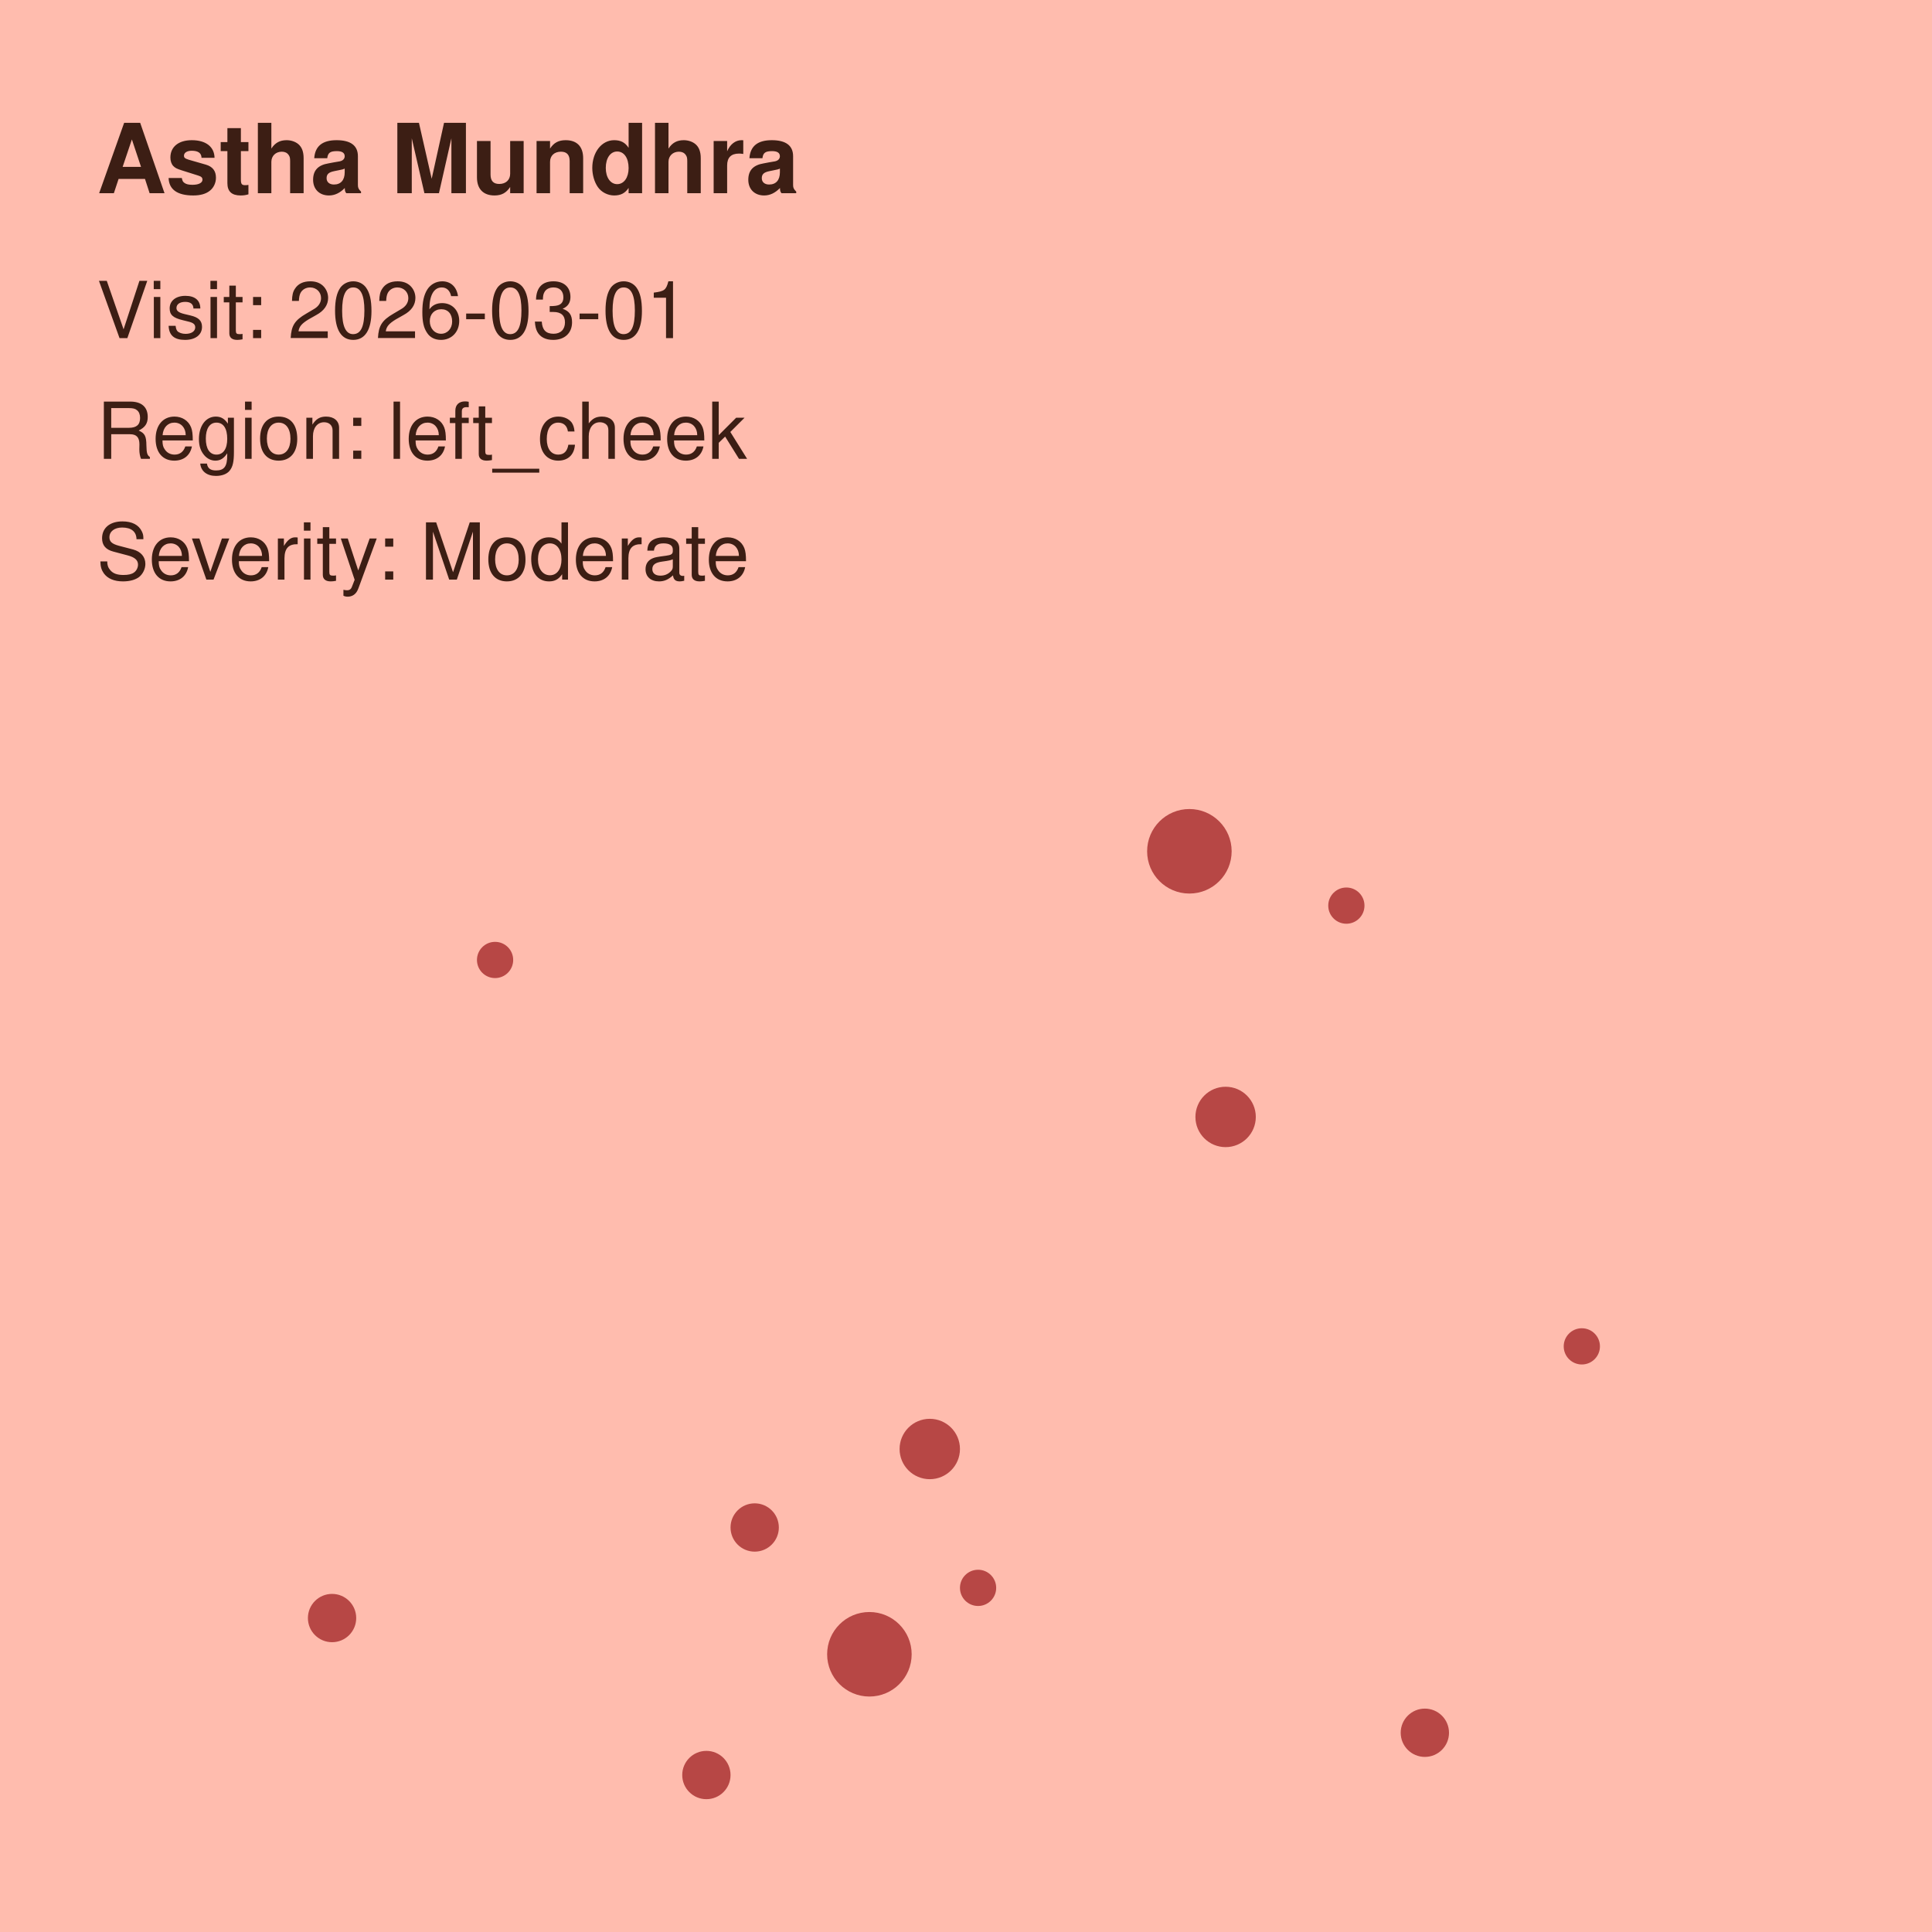
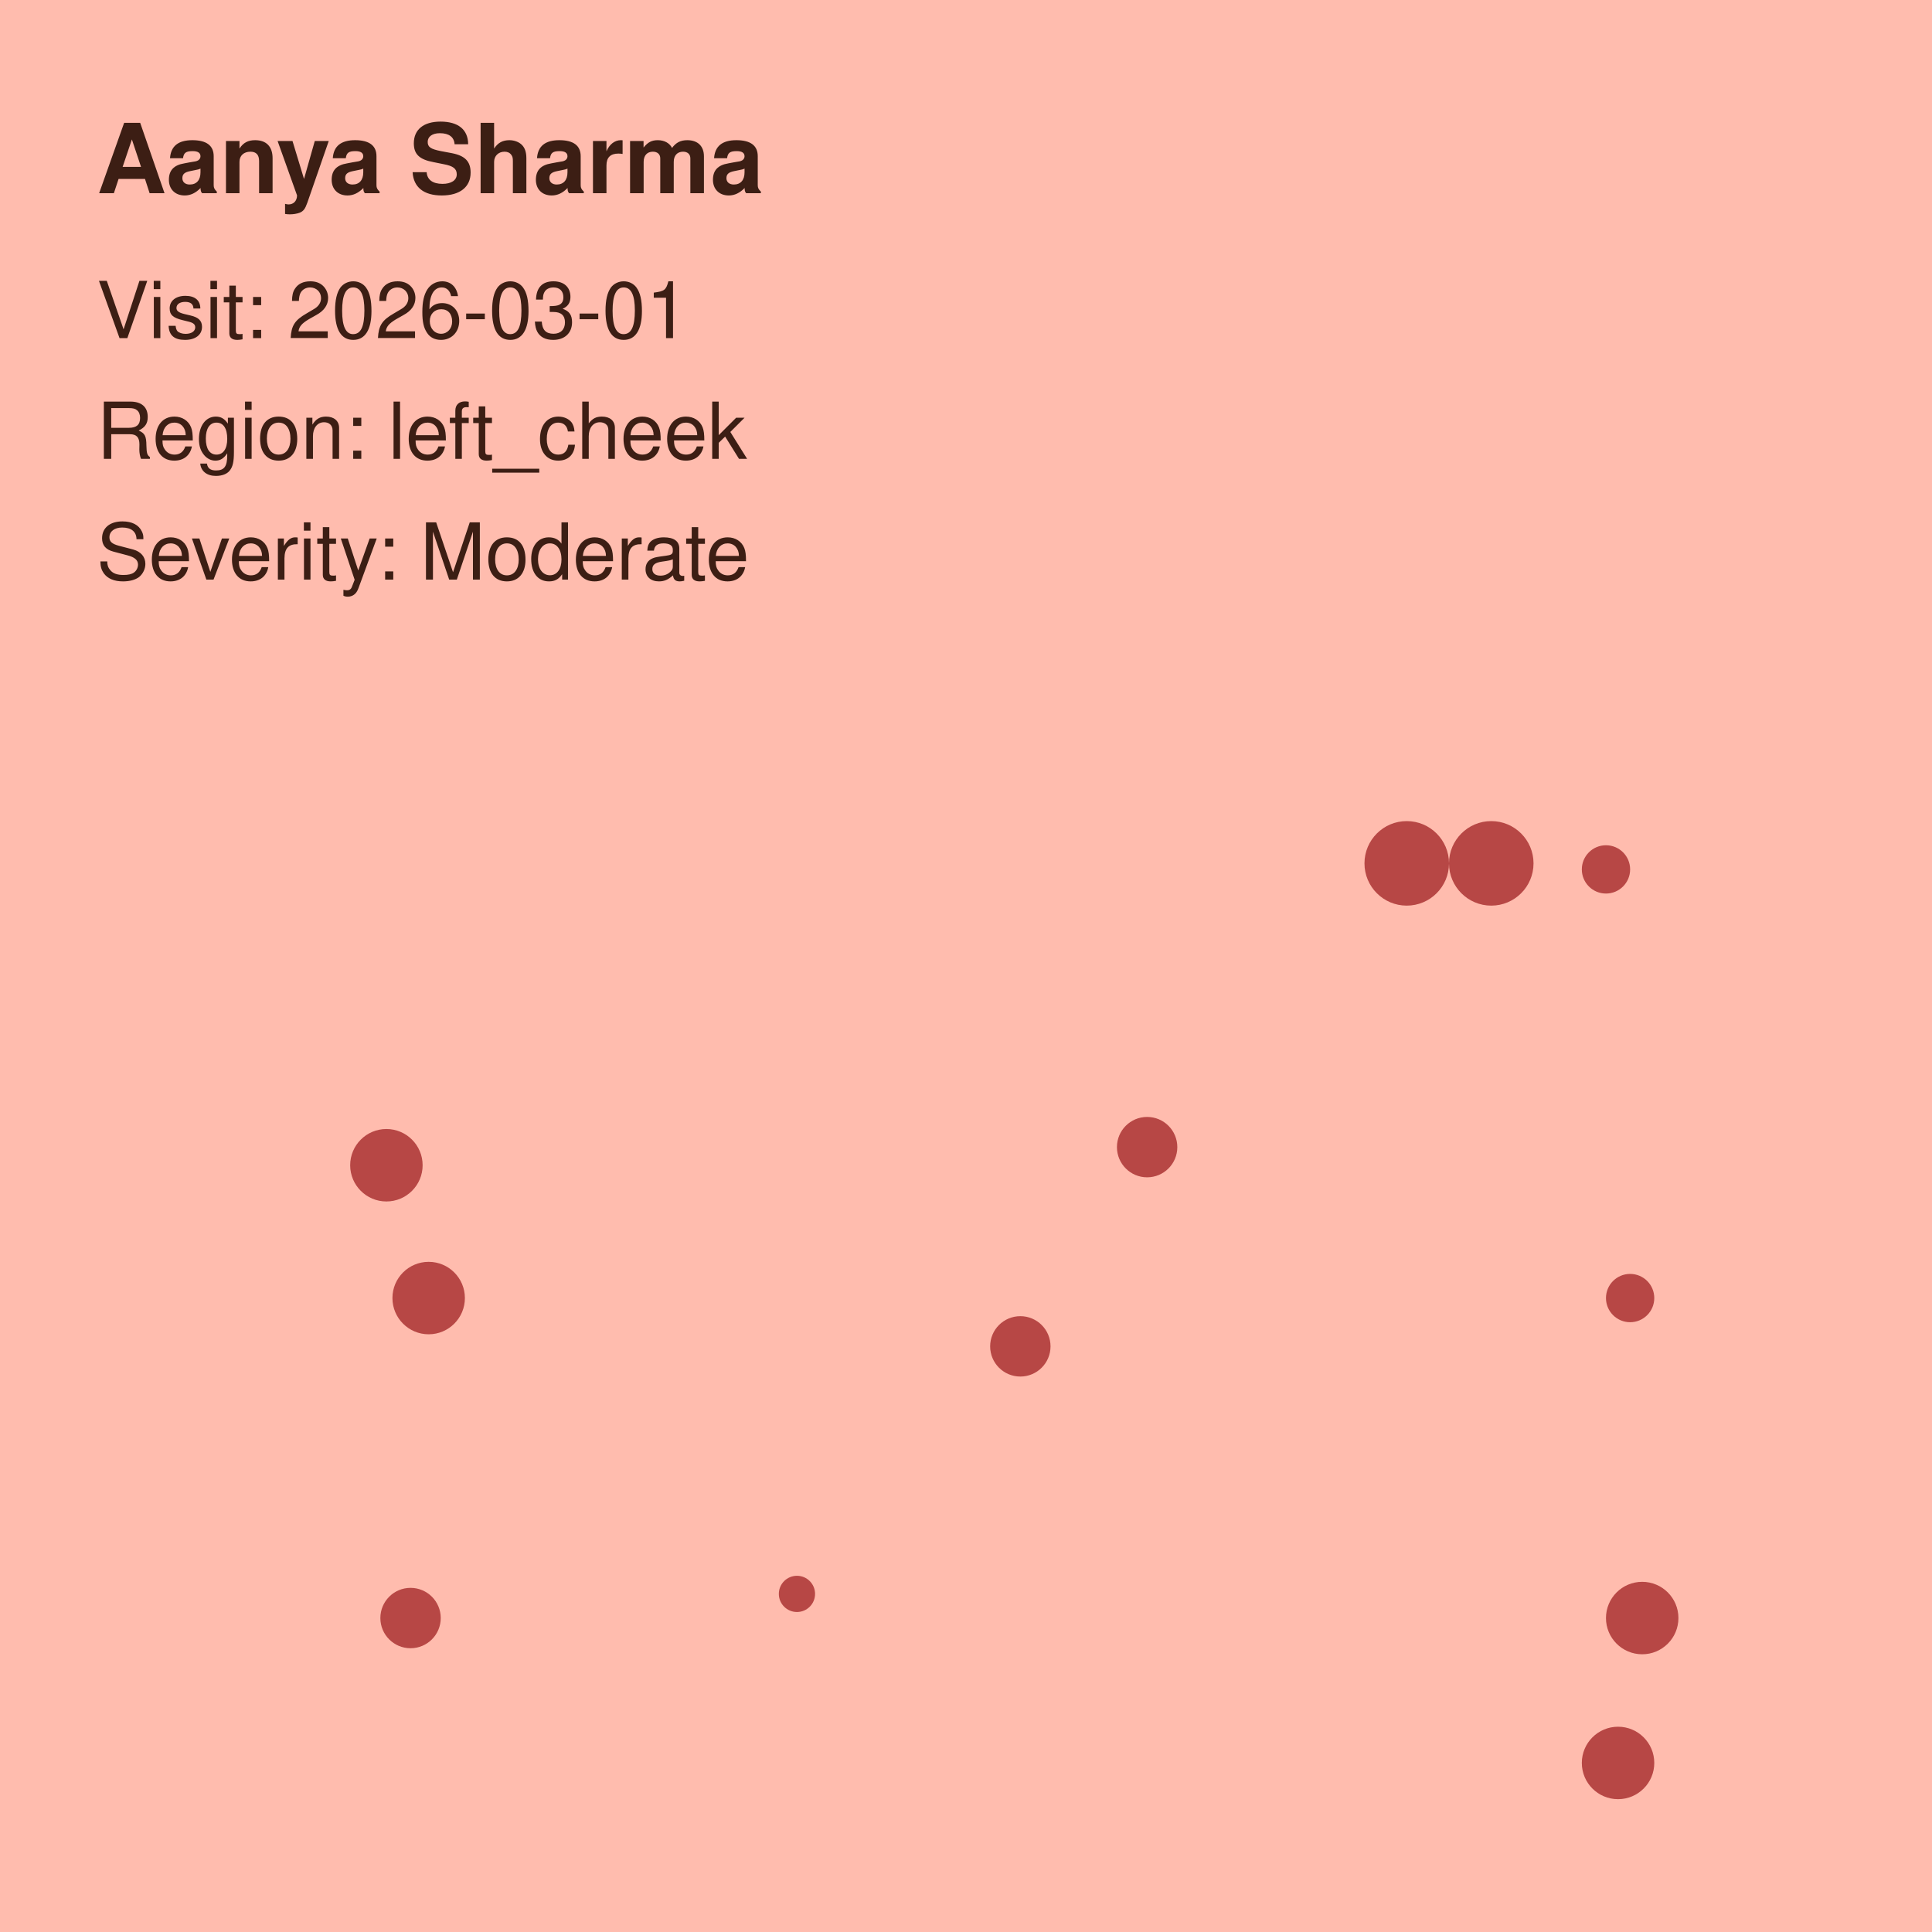
<svg xmlns="http://www.w3.org/2000/svg" width="320" height="320" viewBox="0 0 320 320">
  <rect width="320" height="320" fill="rgb(255,188,174)" />
-   <text x="16" y="32" font-family="system-ui,Helvetica,Arial,sans-serif" font-size="16" font-weight="600" fill="#3C1E14">Astha Mundhra</text>
+   <text x="16" y="32" font-family="system-ui,Helvetica,Arial,sans-serif" font-size="16" font-weight="600" fill="#3C1E14">Aanya Sharma</text>
  <text x="16" y="56" font-family="system-ui,Helvetica,Arial,sans-serif" font-size="13" fill="#3C1E14">Visit: 2026-03-01</text>
  <text x="16" y="76" font-family="system-ui,Helvetica,Arial,sans-serif" font-size="13" fill="#3C1E14">Region: left_cheek</text>
  <text x="16" y="96" font-family="system-ui,Helvetica,Arial,sans-serif" font-size="13" fill="#3C1E14">Severity: Moderate</text>
-   <circle cx="125" cy="253" r="4" fill="#AA3232" opacity="0.85" />
-   <circle cx="262" cy="223" r="3" fill="#AA3232" opacity="0.85" />
-   <circle cx="82" cy="159" r="3" fill="#AA3232" opacity="0.85" />
-   <circle cx="236" cy="287" r="4" fill="#AA3232" opacity="0.85" />
-   <circle cx="203" cy="185" r="5" fill="#AA3232" opacity="0.85" />
-   <circle cx="223" cy="150" r="3" fill="#AA3232" opacity="0.85" />
-   <circle cx="162" cy="263" r="3" fill="#AA3232" opacity="0.85" />
-   <circle cx="154" cy="240" r="5" fill="#AA3232" opacity="0.85" />
-   <circle cx="55" cy="268" r="4" fill="#AA3232" opacity="0.85" />
-   <circle cx="144" cy="274" r="7" fill="#AA3232" opacity="0.85" />
-   <circle cx="117" cy="294" r="4" fill="#AA3232" opacity="0.85" />
-   <circle cx="197" cy="141" r="7" fill="#AA3232" opacity="0.85" />
+   <circle cx="169" cy="223" r="5" fill="#AA3232" opacity="0.85" />
+   <circle cx="68" cy="268" r="5" fill="#AA3232" opacity="0.85" />
+   <circle cx="270" cy="215" r="4" fill="#AA3232" opacity="0.85" />
+   <circle cx="64" cy="193" r="6" fill="#AA3232" opacity="0.85" />
+   <circle cx="190" cy="190" r="5" fill="#AA3232" opacity="0.85" />
+   <circle cx="71" cy="215" r="6" fill="#AA3232" opacity="0.85" />
+   <circle cx="132" cy="264" r="3" fill="#AA3232" opacity="0.85" />
+   <circle cx="272" cy="268" r="6" fill="#AA3232" opacity="0.85" />
+   <circle cx="233" cy="143" r="7" fill="#AA3232" opacity="0.85" />
+   <circle cx="268" cy="292" r="6" fill="#AA3232" opacity="0.85" />
+   <circle cx="266" cy="144" r="4" fill="#AA3232" opacity="0.85" />
+   <circle cx="247" cy="143" r="7" fill="#AA3232" opacity="0.85" />
</svg>
